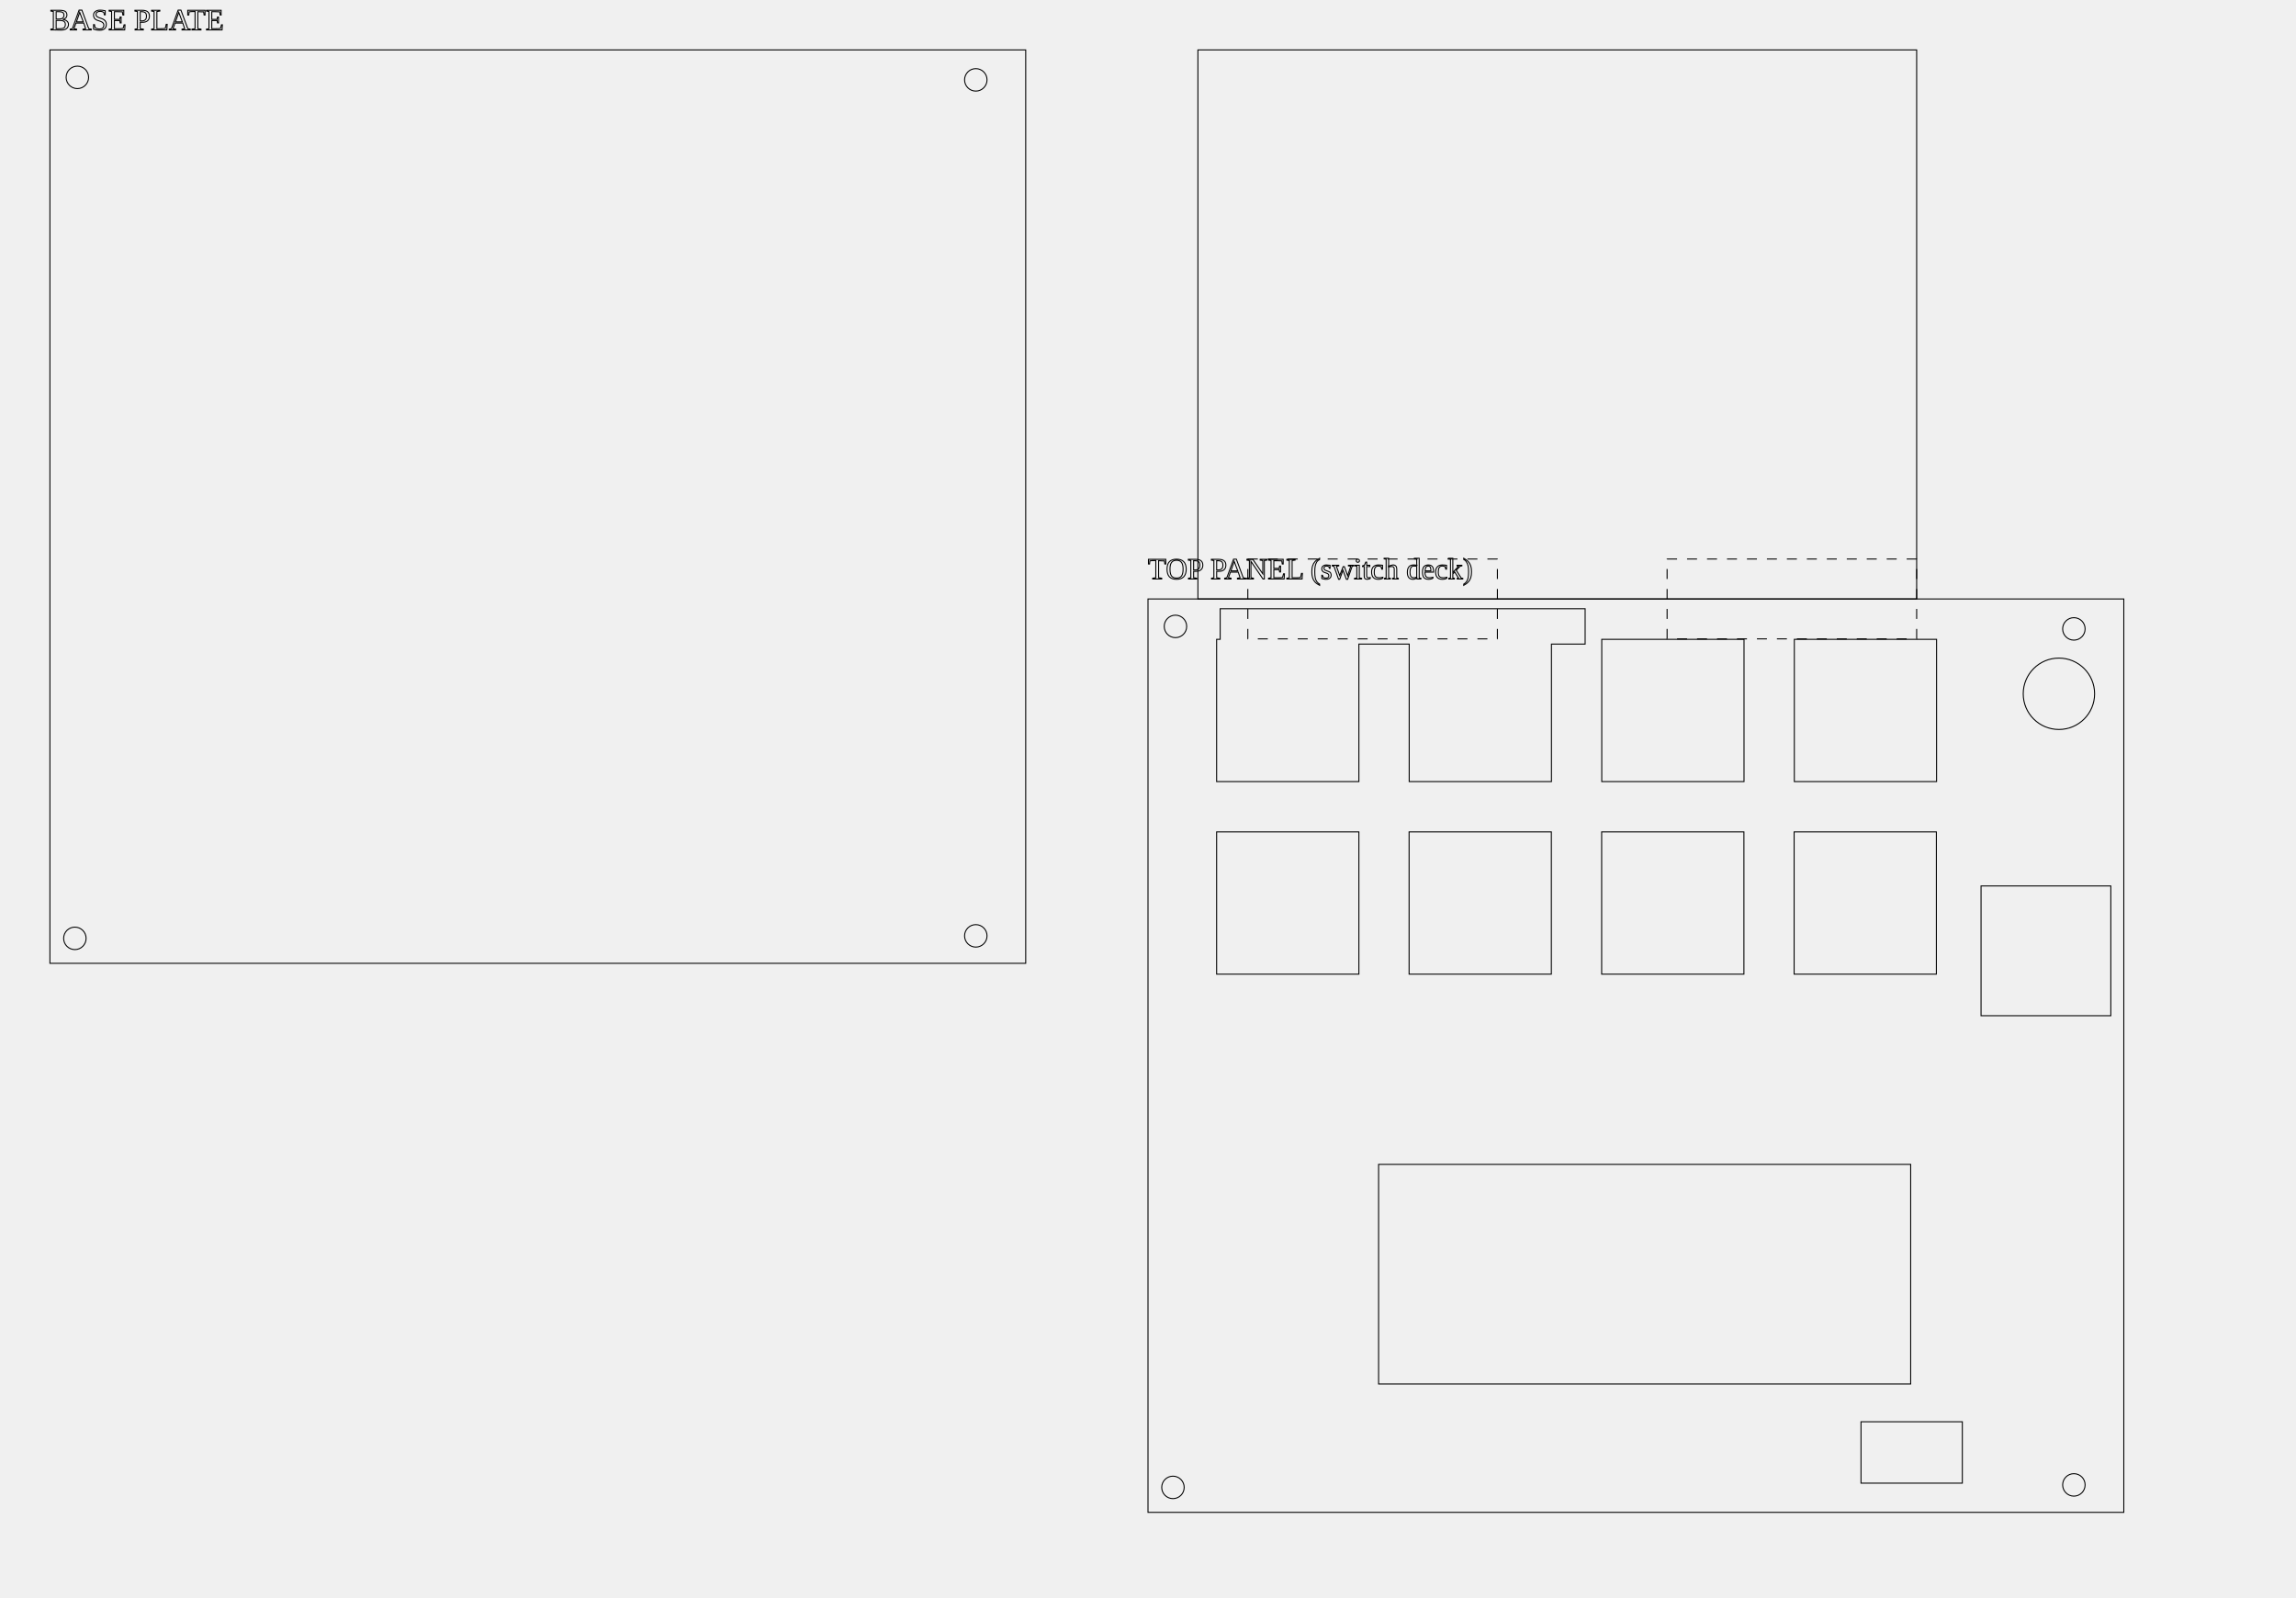
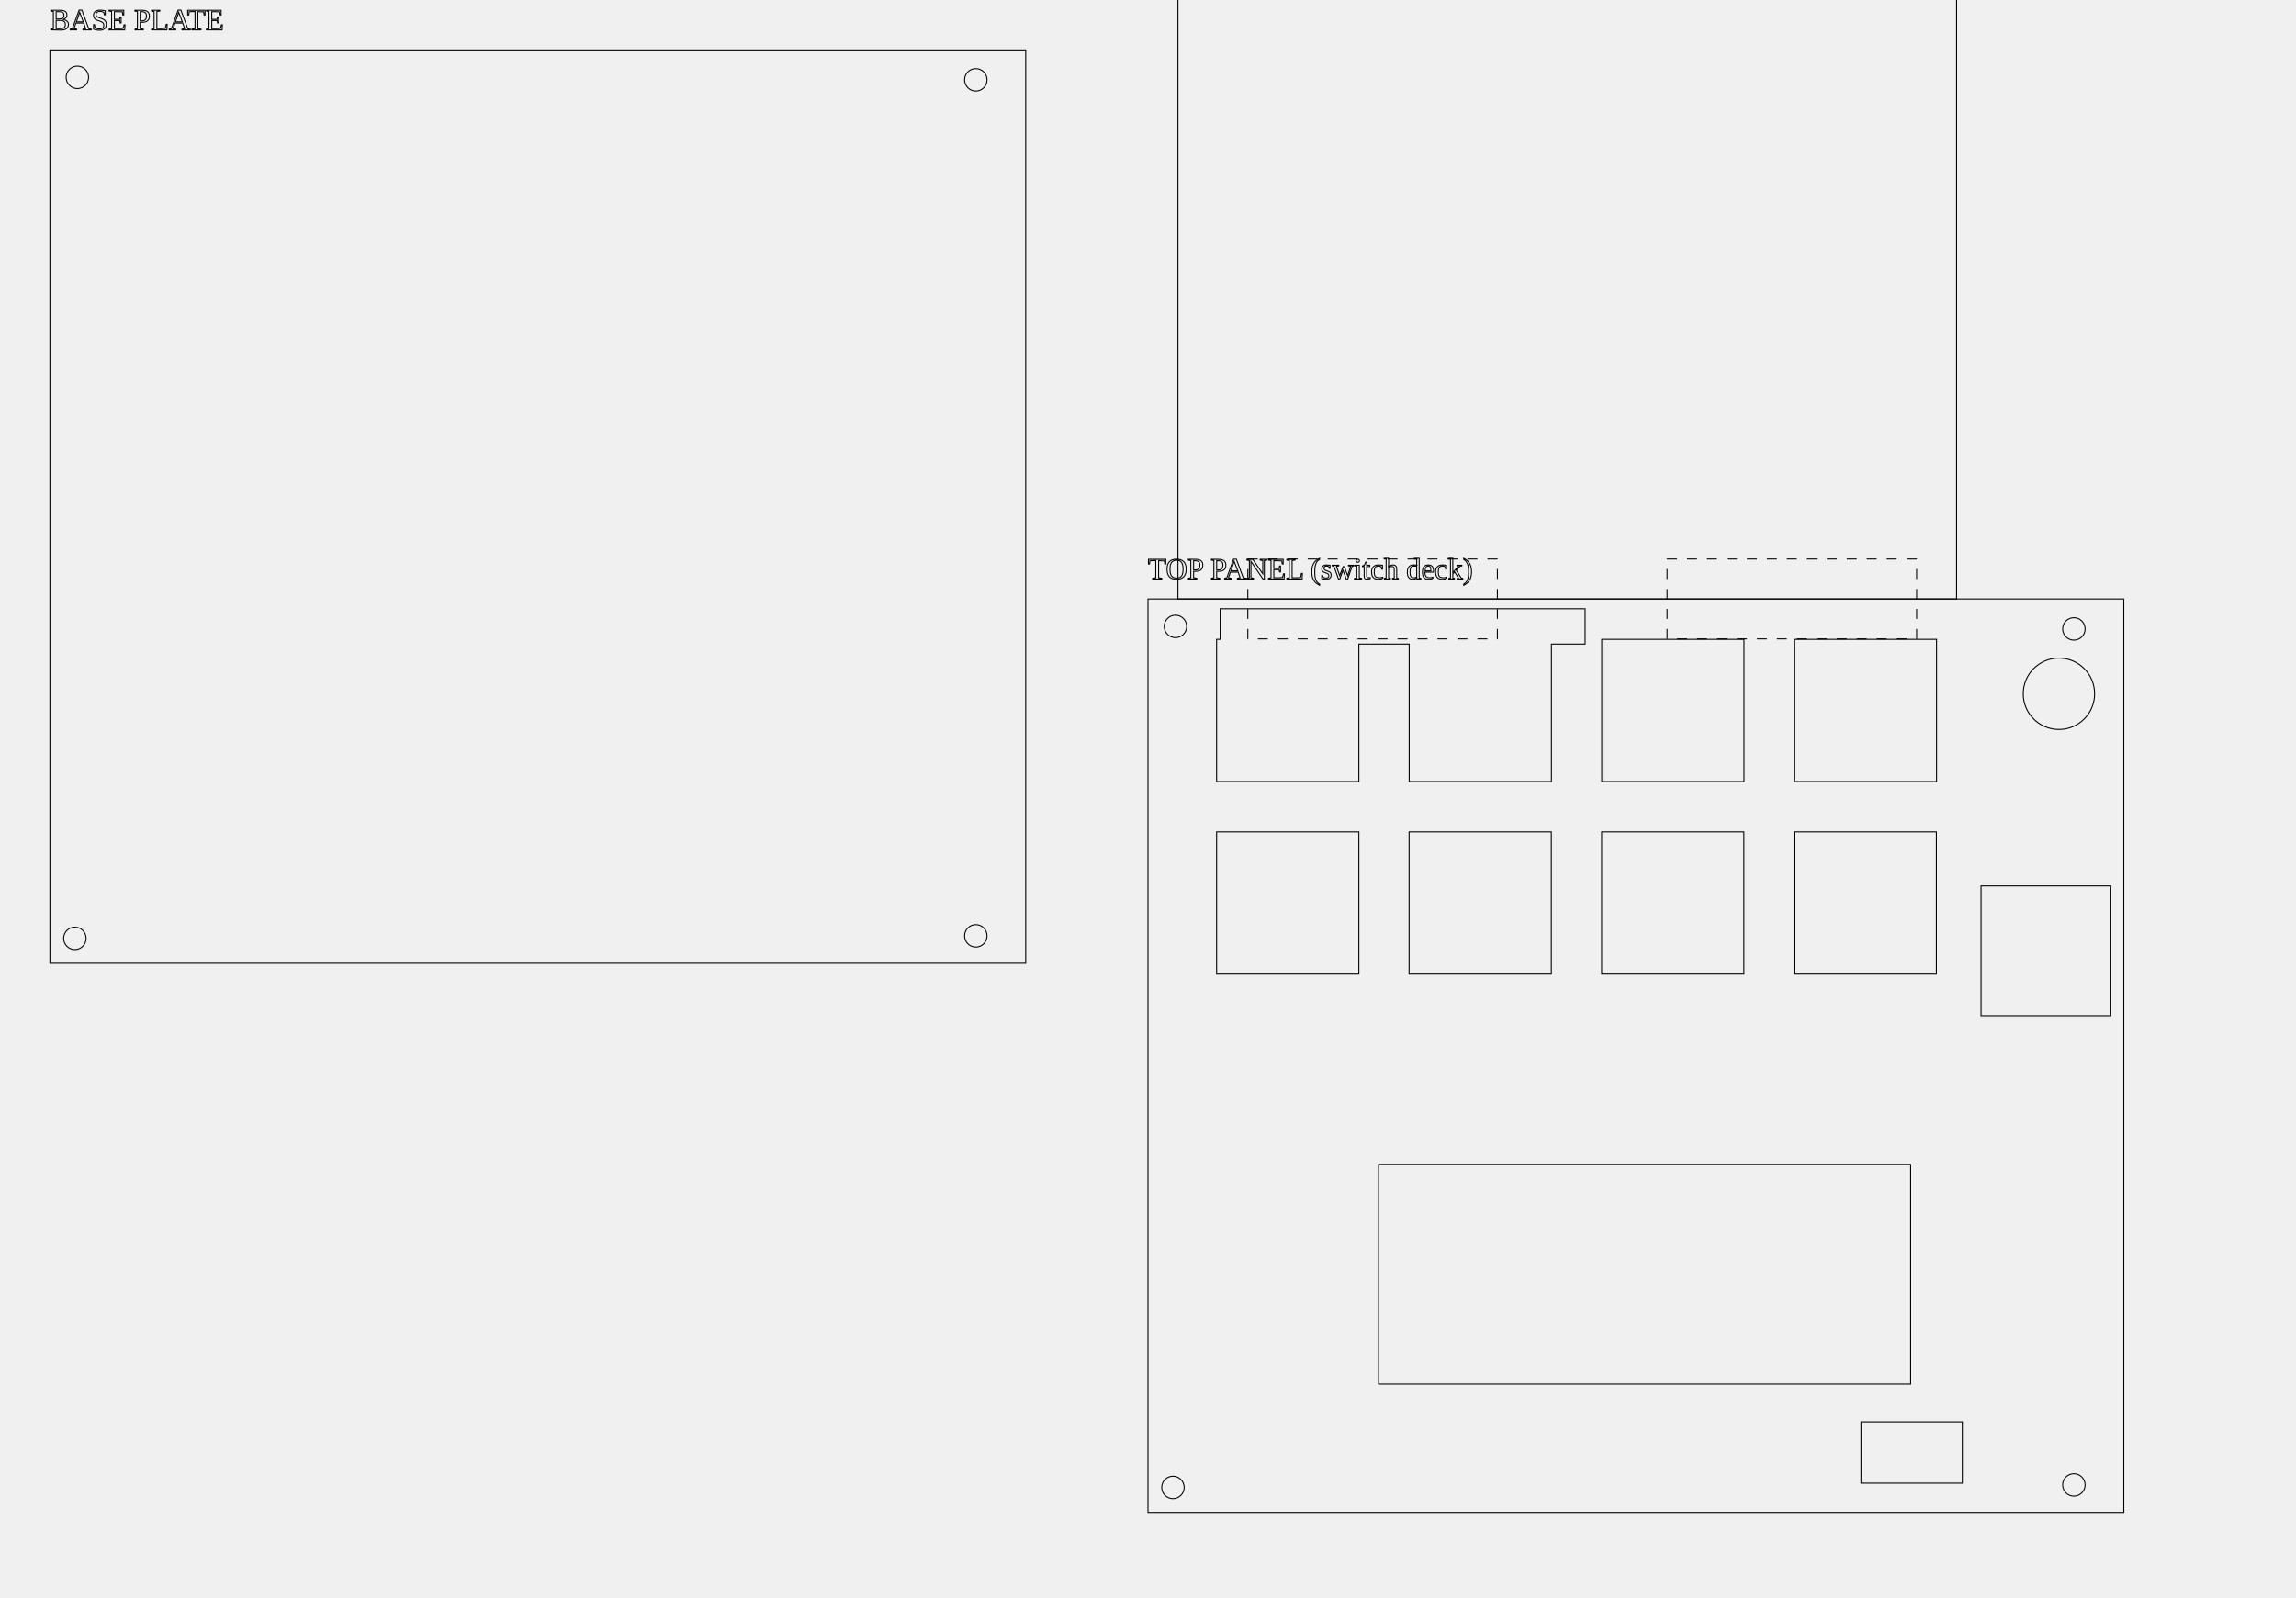
<svg xmlns="http://www.w3.org/2000/svg" width="230mm" height="160mm" viewBox="0 0 230 160" version="1.1" id="svg20">
  <defs id="defs20" />
  <g id="base_plate" transform="translate(5,5)" fill="none" stroke="#000" stroke-width="0.1" style="fill:none;fill-opacity:1;stroke:#000000;stroke-opacity:1">
    <text x="0" y="-2" font-size="3" fill="#000" stroke="none" id="text1" style="fill:none;fill-opacity:1;stroke:#000000;stroke-opacity:1">BASE PLATE</text>
    <rect x="0" y="0" width="97.75" height="91.5" id="rect1" style="fill:none;fill-opacity:1;stroke:#000000;stroke-opacity:1" />
    <circle cx="2.75" cy="2.75" r="1.125" id="circle1" style="fill:none;fill-opacity:1;stroke:#000000;stroke-opacity:1" />
    <circle cx="92.75" cy="3.0" r="1.125" id="circle2" style="fill:none;fill-opacity:1;stroke:#000000;stroke-opacity:1" />
    <circle cx="2.5" cy="89.0" r="1.125" id="circle3" style="fill:none;fill-opacity:1;stroke:#000000;stroke-opacity:1" />
    <circle cx="92.75" cy="88.75" r="1.125" id="circle4" style="fill:none;fill-opacity:1;stroke:#000000;stroke-opacity:1" />
  </g>
  <g id="top_panel" transform="translate(115,60)" fill="none" stroke="#000" stroke-width="0.1" style="fill:none;fill-opacity:1;stroke:#ffffff;stroke-opacity:1">
    <text x="0" y="-2" font-size="3" fill="#000" stroke="none" id="text4" style="fill:none;fill-opacity:1;stroke:#000000;stroke-opacity:1">TOP PANEL (switch deck)</text>
    <rect x="0" y="0" width="97.75" height="91.5" id="rect4" style="fill:none;fill-opacity:1;stroke:#000000;stroke-opacity:1" />
    <circle cx="2.75" cy="2.75" r="1.125" id="circle5" style="fill:none;fill-opacity:1;stroke:#000000;stroke-opacity:1" />
    <circle cx="92.75" cy="3.0" r="1.125" id="circle6" style="fill:none;fill-opacity:1;stroke:#000000;stroke-opacity:1" />
    <circle cx="2.5" cy="89.0" r="1.125" id="circle7" style="fill:none;fill-opacity:1;stroke:#000000;stroke-opacity:1" />
    <circle cx="92.75" cy="88.75" r="1.125" id="circle8" style="fill:none;fill-opacity:1;stroke:#000000;stroke-opacity:1" />
    <path id="header_switch_clearance" d="M 7.23,0.98 L 43.79,0.98 L 43.79,4.52 L 40.415,4.52 L 40.415,18.295 L 26.165,18.295 L 26.165,4.52 L 21.125,4.52 L 21.125,18.295 L 6.875,18.295 L 6.875,4.045 L 7.23,4.045 Z" style="fill:none;stroke:#000000;stroke-opacity:1" />
    <rect x="6.875" y="23.335" width="14.25" height="14.25" id="rect9" style="fill:none;fill-opacity:1;stroke:#000000;stroke-opacity:1" />
    <rect x="26.155" y="23.335" width="14.25" height="14.25" id="rect11" style="fill:none;fill-opacity:1;stroke:#000000;stroke-opacity:1" />
    <rect x="45.455" y="4.045" width="14.25" height="14.25" id="rect12" style="fill:none;fill-opacity:1;stroke:#000000;stroke-opacity:1" />
    <rect x="45.445" y="23.335" width="14.25" height="14.25" id="rect13" style="fill:none;fill-opacity:1;stroke:#000000;stroke-opacity:1" />
    <rect x="64.745" y="4.045" width="14.25" height="14.25" id="rect14" style="fill:none;fill-opacity:1;stroke:#000000;stroke-opacity:1" />
    <rect x="64.725" y="23.335" width="14.25" height="14.25" id="rect15" style="fill:none;fill-opacity:1;stroke:#000000;stroke-opacity:1" />
    <circle cx="91.25" cy="9.5" r="3.575" stroke="#c00" id="circle15" style="fill:none;fill-opacity:1;stroke:#000000;stroke-opacity:1" />
    <rect x="71.425" y="82.425" width="10.15" height="6.15" stroke="#c00" id="rect16" style="fill:none;fill-opacity:1;stroke:#000000;stroke-opacity:1" />
    <rect x="83.45" y="28.75" width="13" height="13" id="buzzer_clearance" style="fill:none;stroke:#000000;stroke-opacity:1" />
    <rect x="23.1" y="56.64" width="53.3" height="22" id="controller_clearance" style="fill:none;stroke:#000000;stroke-opacity:1" />
    <g id="lcd_flap" style="fill:none;fill-opacity:1;stroke:#000000;stroke-opacity:1">
-       <rect x="5" y="-55" width="72" height="55" id="rect17" style="fill:none;fill-opacity:1;stroke:#000000;stroke-opacity:1" />
+       <rect x="3" y="-64" width="78" height="64" id="rect17" style="fill:none;fill-opacity:1;stroke:#000000;stroke-opacity:1" />
      <rect x="10" y="-4" width="25" height="8" stroke="#06c" stroke-dasharray="1,1" id="rect18" style="fill:none;fill-opacity:1;stroke:#000000;stroke-opacity:1" />
      <rect x="52" y="-4" width="25" height="8" stroke="#06c" stroke-dasharray="1,1" id="rect19" style="fill:none;fill-opacity:1;stroke:#000000;stroke-opacity:1" />
    </g>
  </g>
</svg>
